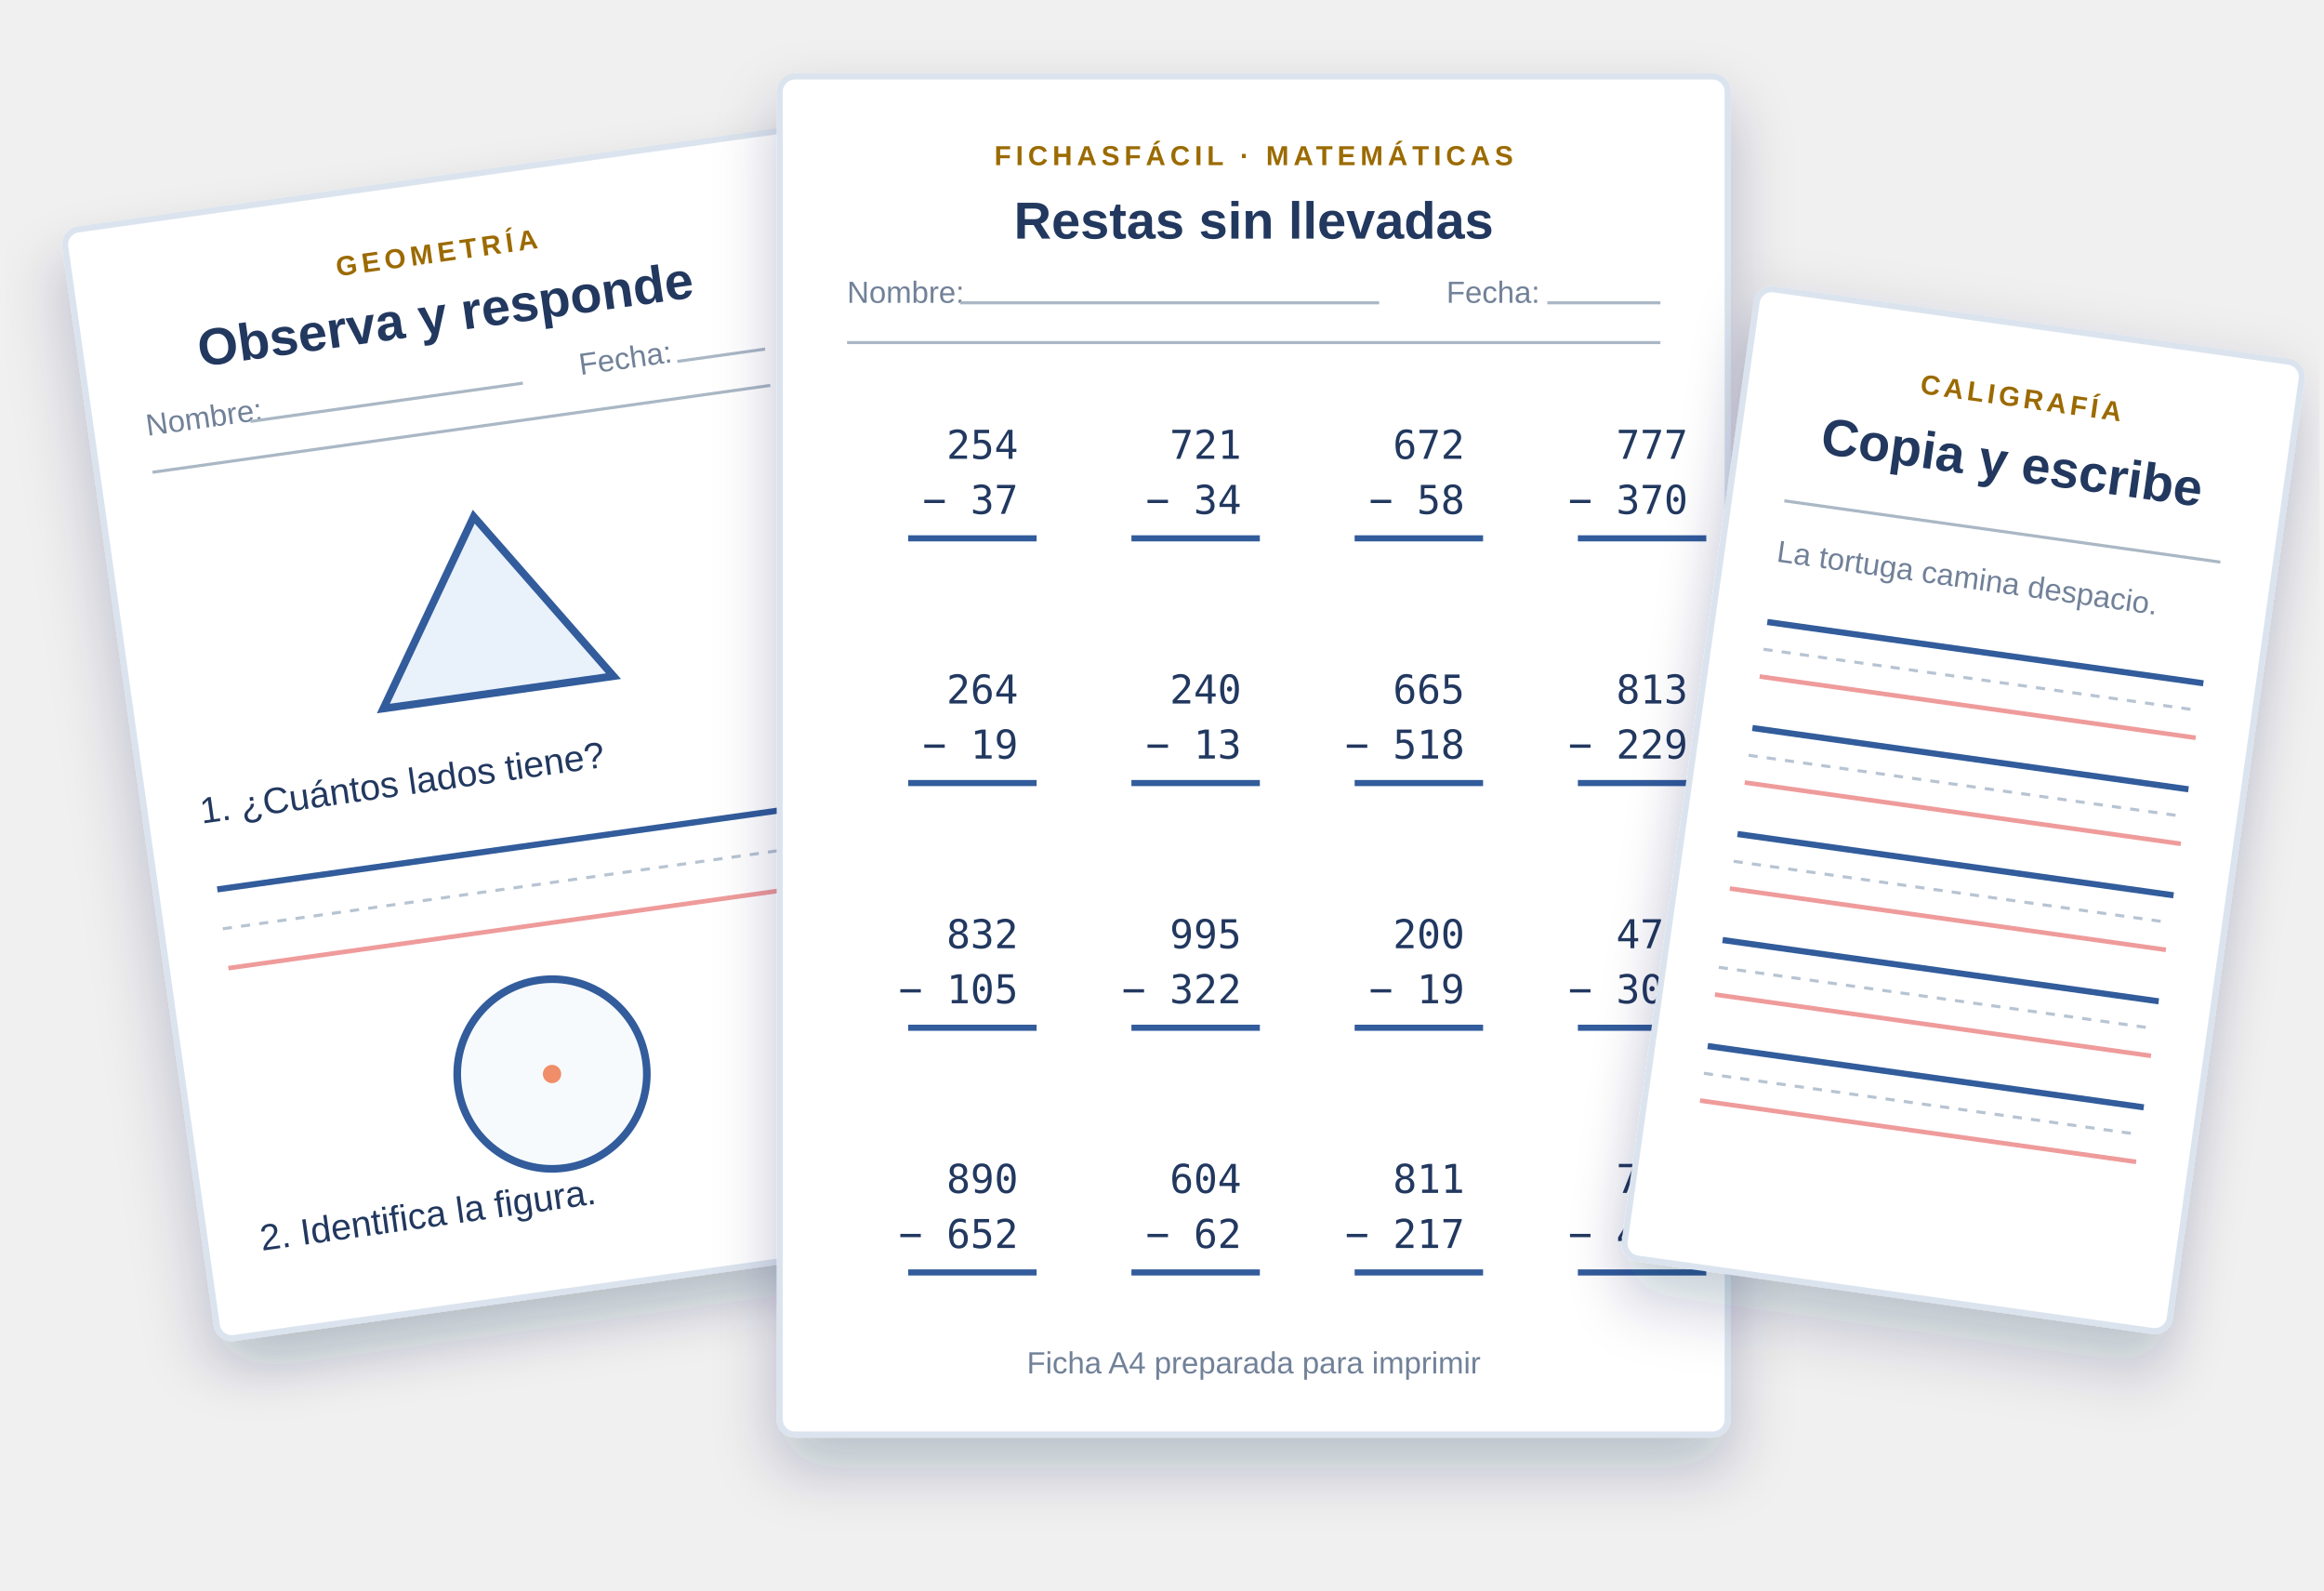
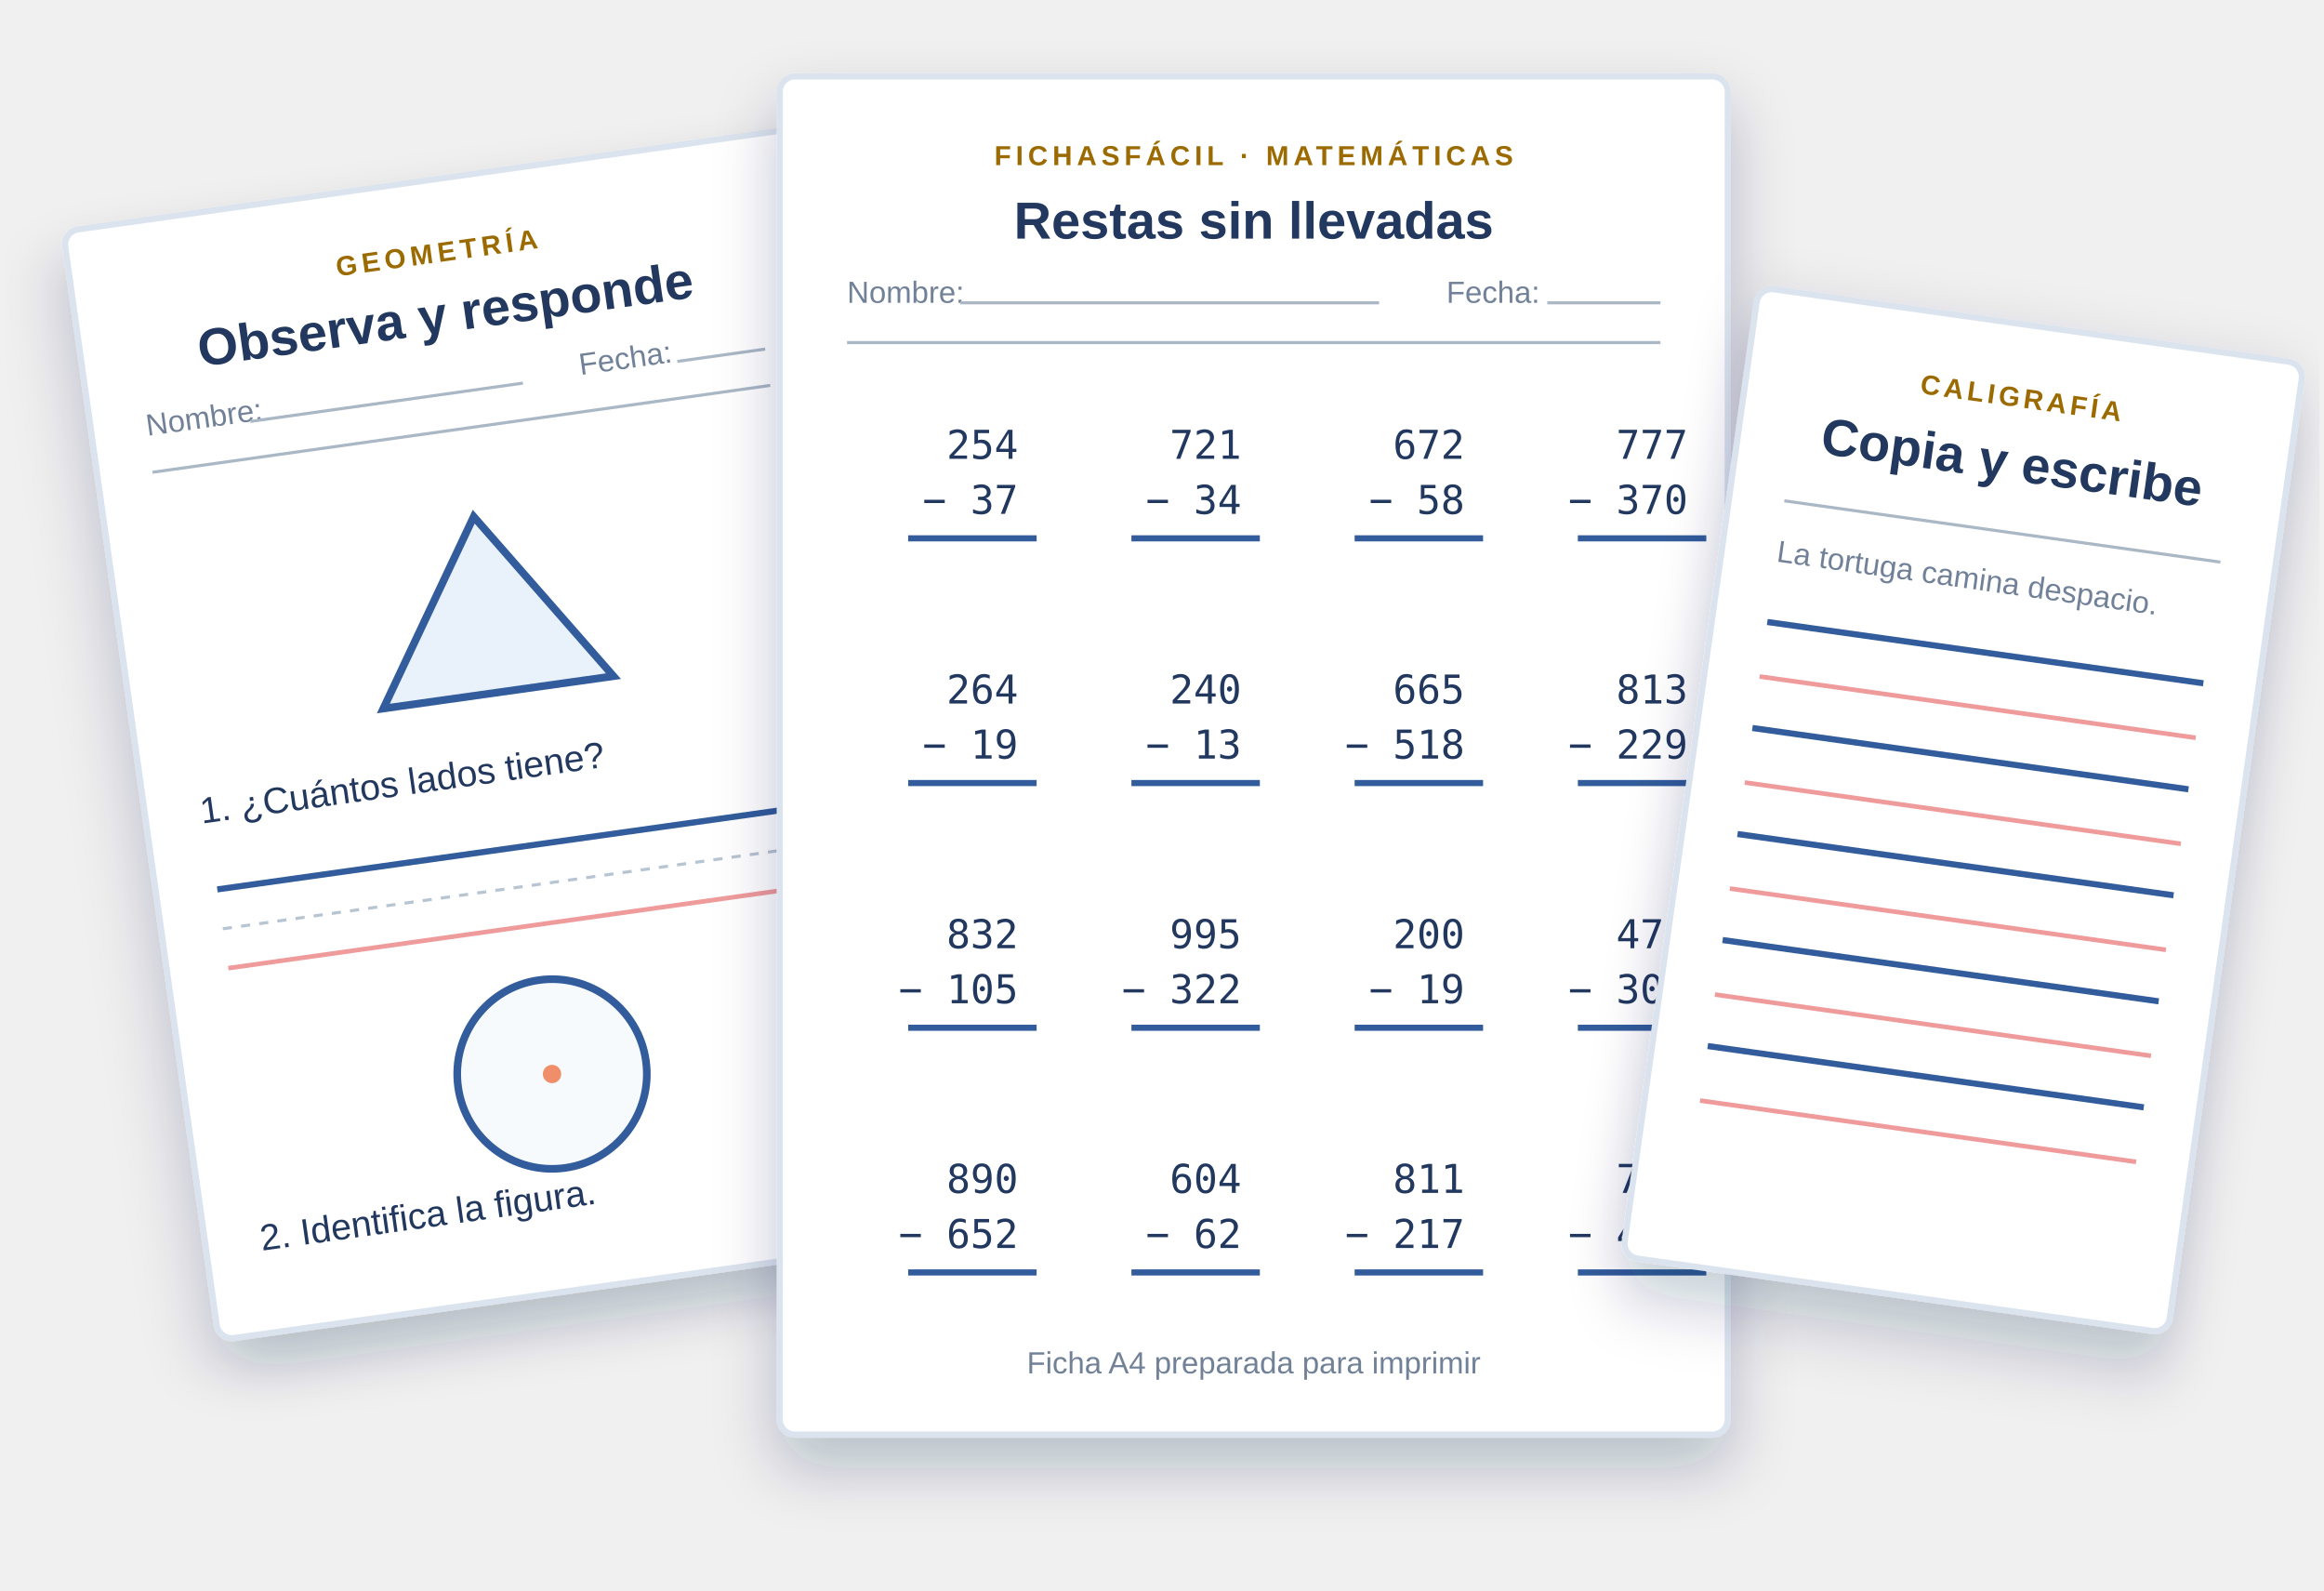
<svg xmlns="http://www.w3.org/2000/svg" viewBox="0 0 760 520" role="img" aria-labelledby="title desc">
  <defs>
    <filter id="shadow" x="-20%" y="-20%" width="140%" height="150%">
      <feDropShadow dx="0" dy="10" stdDeviation="10" flood-color="#102747" flood-opacity=".24" />
    </filter>
-     <style>.paper{fill:#fff;stroke:#dbe4ee;stroke-width:2}.navy{fill:#20385f}.muted{fill:#718198}.gold{fill:#9b6b00}.rule{stroke:#aab7c5;stroke-width:1}.blue{stroke:#315c9b;stroke-width:2;fill:none}.red{stroke:#ef9b9b;stroke-width:1.5}.dash{stroke:#b7c4d2;stroke-width:1;stroke-dasharray:3 3}.title{font:700 17px Arial,sans-serif}.small{font:10px Arial,sans-serif}.body{font:12px Arial,sans-serif}.math{font:13px monospace;fill:#20385f}</style>
+     <style>.paper{fill:#fff;stroke:#dbe4ee;stroke-width:2}.navy{fill:#20385f}.muted{fill:#718198}.gold{fill:#9b6b00}.rule{stroke:#aab7c5;stroke-width:1}.blue{stroke:#315c9b;stroke-width:2;fill:none}.red{stroke:#ef9b9b;stroke-width:1.5}.dash{stroke:#b7c4d2;stroke-width:1;stroke-dasharray:3 3}.writing .dash{display:none}.title{font:700 17px Arial,sans-serif}.small{font:10px Arial,sans-serif}.body{font:12px Arial,sans-serif}.math{font:13px monospace;fill:#20385f}</style>
  </defs>
  <g transform="translate(48 57) rotate(-8 120 205)" filter="url(#shadow)">
    <rect class="paper" width="240" height="366" rx="5" />
    <text class="gold" x="120" y="27" text-anchor="middle" font-size="9" font-family="Arial" font-weight="700" letter-spacing="1.5">GEOMETRÍA</text>
    <text class="navy title" x="120" y="50" text-anchor="middle">Observa y responde</text>
    <text class="muted small" x="18" y="70">Nombre:</text>
    <line class="rule" x1="52" y1="70" x2="142" y2="70" />
    <text class="muted small" x="161" y="70">Fecha:</text>
    <line class="rule" x1="193" y1="70" x2="222" y2="70" />
    <line class="rule" x1="18" y1="82" x2="222" y2="82" />
    <polygon points="120,111 82,169 158,169" fill="#e9f1fb" stroke="#315c9b" stroke-width="2.5" />
    <text class="navy body" x="18" y="198" font-weight="700">1. ¿Cuántos lados tiene?</text>
    <line class="blue" x1="20" y1="220" x2="220" y2="220" />
    <line class="dash" x1="20" y1="233" x2="220" y2="233" />
    <line class="red" x1="20" y1="246" x2="220" y2="246" />
    <circle cx="120" cy="295" r="31" fill="#f7fafc" stroke="#315c9b" stroke-width="2.5" />
    <circle cx="120" cy="295" r="3" fill="#ef8e69" />
    <text class="navy body" x="18" y="339" font-weight="700">2. Identifica la figura.</text>
  </g>
  <g transform="translate(255 25)" filter="url(#shadow)">
    <rect class="paper" width="310" height="444" rx="5" />
    <text class="gold" x="155" y="29" text-anchor="middle" font-size="9" font-family="Arial" font-weight="700" letter-spacing="1.5">FICHASFÁCIL · MATEMÁTICAS</text>
    <text class="navy title" x="155" y="53" text-anchor="middle">Restas sin llevadas</text>
    <text class="muted small" x="22" y="74">Nombre:</text>
    <line class="rule" x1="59" y1="74" x2="196" y2="74" />
    <text class="muted small" x="218" y="74">Fecha:</text>
    <line class="rule" x1="251" y1="74" x2="288" y2="74" />
    <line class="rule" x1="22" y1="87" x2="288" y2="87" />
    <g class="math" text-anchor="end">
      <text x="78" y="125">254</text>
      <text x="78" y="143">−  37</text>
      <line class="blue" x1="42" y1="151" x2="84" y2="151" />
      <text x="151" y="125">721</text>
      <text x="151" y="143">−  34</text>
      <line class="blue" x1="115" y1="151" x2="157" y2="151" />
      <text x="224" y="125">672</text>
      <text x="224" y="143">−  58</text>
      <line class="blue" x1="188" y1="151" x2="230" y2="151" />
      <text x="297" y="125">777</text>
      <text x="297" y="143">−  370</text>
      <line class="blue" x1="261" y1="151" x2="303" y2="151" />
      <text x="78" y="205">264</text>
      <text x="78" y="223">−  19</text>
      <line class="blue" x1="42" y1="231" x2="84" y2="231" />
      <text x="151" y="205">240</text>
      <text x="151" y="223">−  13</text>
      <line class="blue" x1="115" y1="231" x2="157" y2="231" />
      <text x="224" y="205">665</text>
      <text x="224" y="223">−  518</text>
      <line class="blue" x1="188" y1="231" x2="230" y2="231" />
      <text x="297" y="205">813</text>
      <text x="297" y="223">−  229</text>
      <line class="blue" x1="261" y1="231" x2="303" y2="231" />
      <text x="78" y="285">832</text>
      <text x="78" y="303">−  105</text>
      <line class="blue" x1="42" y1="311" x2="84" y2="311" />
      <text x="151" y="285">995</text>
      <text x="151" y="303">−  322</text>
      <line class="blue" x1="115" y1="311" x2="157" y2="311" />
      <text x="224" y="285">200</text>
      <text x="224" y="303">−  19</text>
      <line class="blue" x1="188" y1="311" x2="230" y2="311" />
      <text x="297" y="285">474</text>
      <text x="297" y="303">−  305</text>
      <line class="blue" x1="261" y1="311" x2="303" y2="311" />
      <text x="78" y="365">890</text>
      <text x="78" y="383">−  652</text>
      <line class="blue" x1="42" y1="391" x2="84" y2="391" />
      <text x="151" y="365">604</text>
      <text x="151" y="383">−  62</text>
      <line class="blue" x1="115" y1="391" x2="157" y2="391" />
      <text x="224" y="365">811</text>
      <text x="224" y="383">−  217</text>
      <line class="blue" x1="188" y1="391" x2="230" y2="391" />
      <text x="297" y="365">712</text>
      <text x="297" y="383">−  404</text>
      <line class="blue" x1="261" y1="391" x2="303" y2="391" />
    </g>
    <text class="muted small" x="155" y="424" text-anchor="middle">Ficha A4 preparada para imprimir</text>
  </g>
-   <g transform="translate(552 105) rotate(8 91 160)" filter="url(#shadow)">
+   <g class="writing" transform="translate(552 105) rotate(8 91 160)" filter="url(#shadow)">
    <rect class="paper" width="180" height="320" rx="5" />
    <text class="gold" x="90" y="27" text-anchor="middle" font-size="9" font-family="Arial" font-weight="700" letter-spacing="1.2">CALIGRAFÍA</text>
    <text class="navy title" x="90" y="51" text-anchor="middle" font-size="15">Copia y escribe</text>
    <line class="rule" x1="18" y1="68" x2="162" y2="68" />
    <text class="muted small" x="18" y="88">La tortuga camina despacio.</text>
    <g transform="translate(18 108)">
      <line class="blue" x1="0" y1="0" x2="144" y2="0" />
      <line class="dash" x1="0" y1="9" x2="144" y2="9" />
      <line class="red" x1="0" y1="18" x2="144" y2="18" />
      <line class="blue" x1="0" y1="35" x2="144" y2="35" />
      <line class="dash" x1="0" y1="44" x2="144" y2="44" />
      <line class="red" x1="0" y1="53" x2="144" y2="53" />
      <line class="blue" x1="0" y1="70" x2="144" y2="70" />
      <line class="dash" x1="0" y1="79" x2="144" y2="79" />
      <line class="red" x1="0" y1="88" x2="144" y2="88" />
      <line class="blue" x1="0" y1="105" x2="144" y2="105" />
      <line class="dash" x1="0" y1="114" x2="144" y2="114" />
      <line class="red" x1="0" y1="123" x2="144" y2="123" />
      <line class="blue" x1="0" y1="140" x2="144" y2="140" />
      <line class="dash" x1="0" y1="149" x2="144" y2="149" />
      <line class="red" x1="0" y1="158" x2="144" y2="158" />
    </g>
  </g>
</svg>
